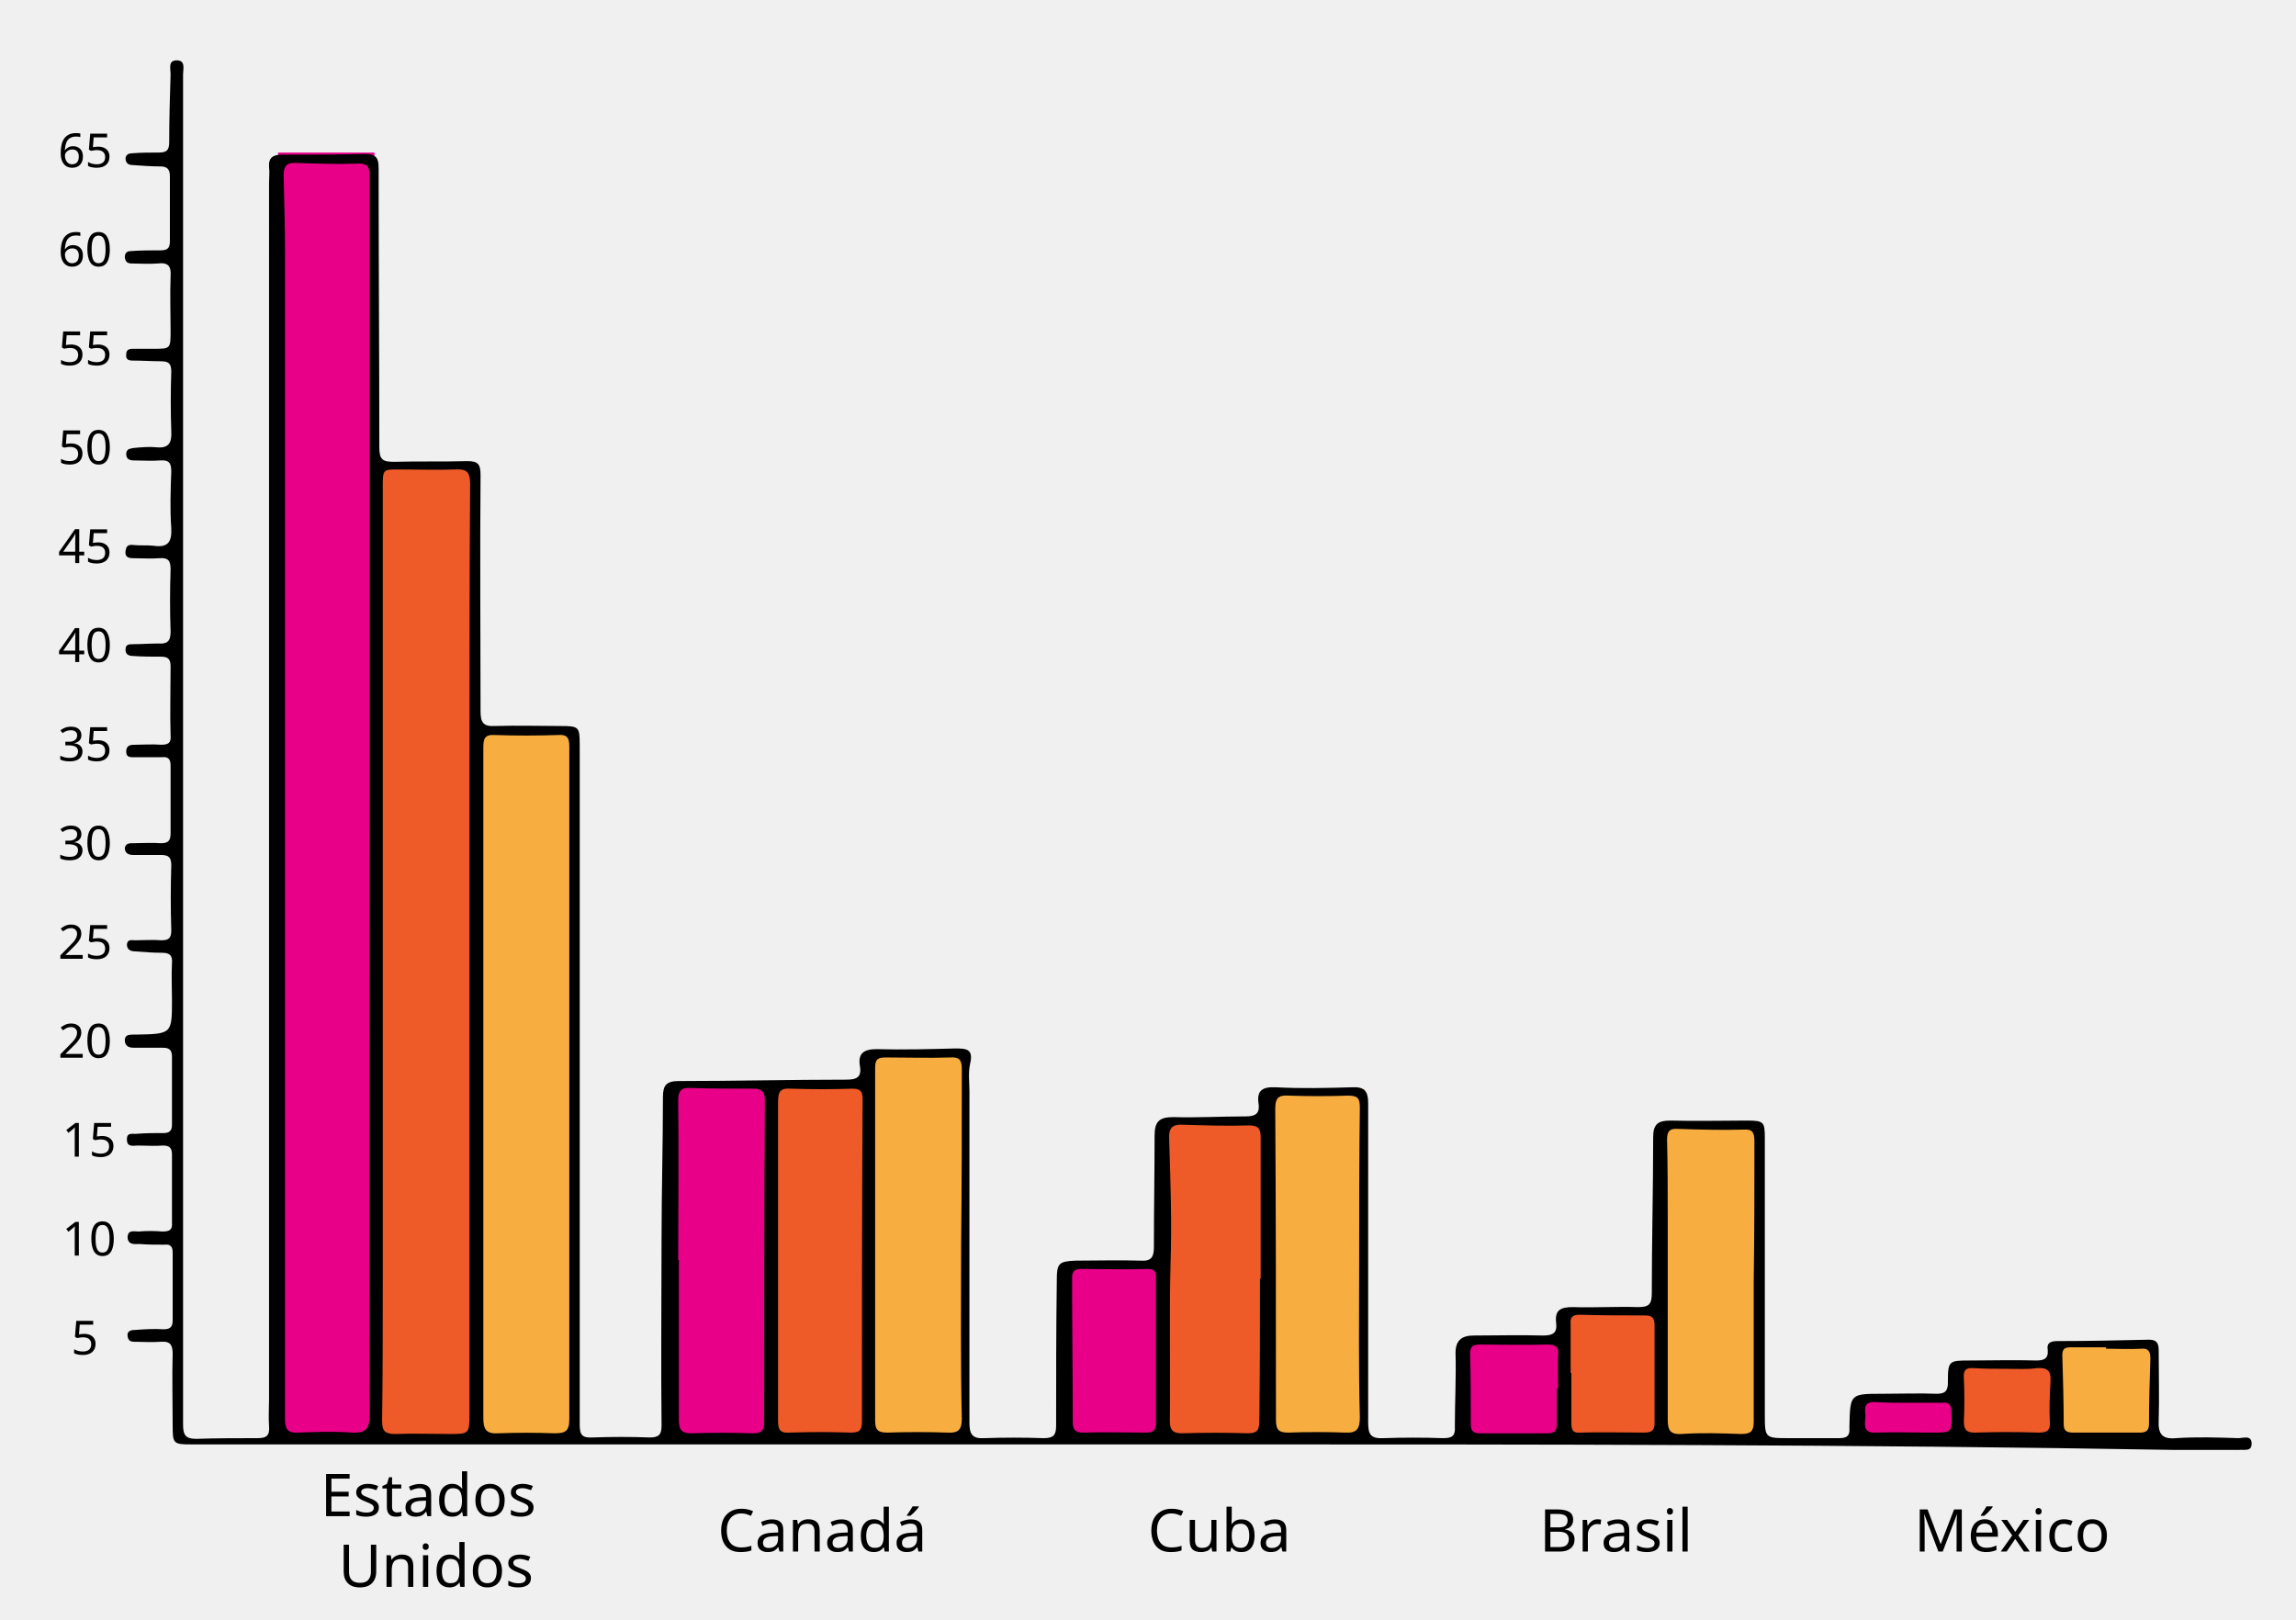
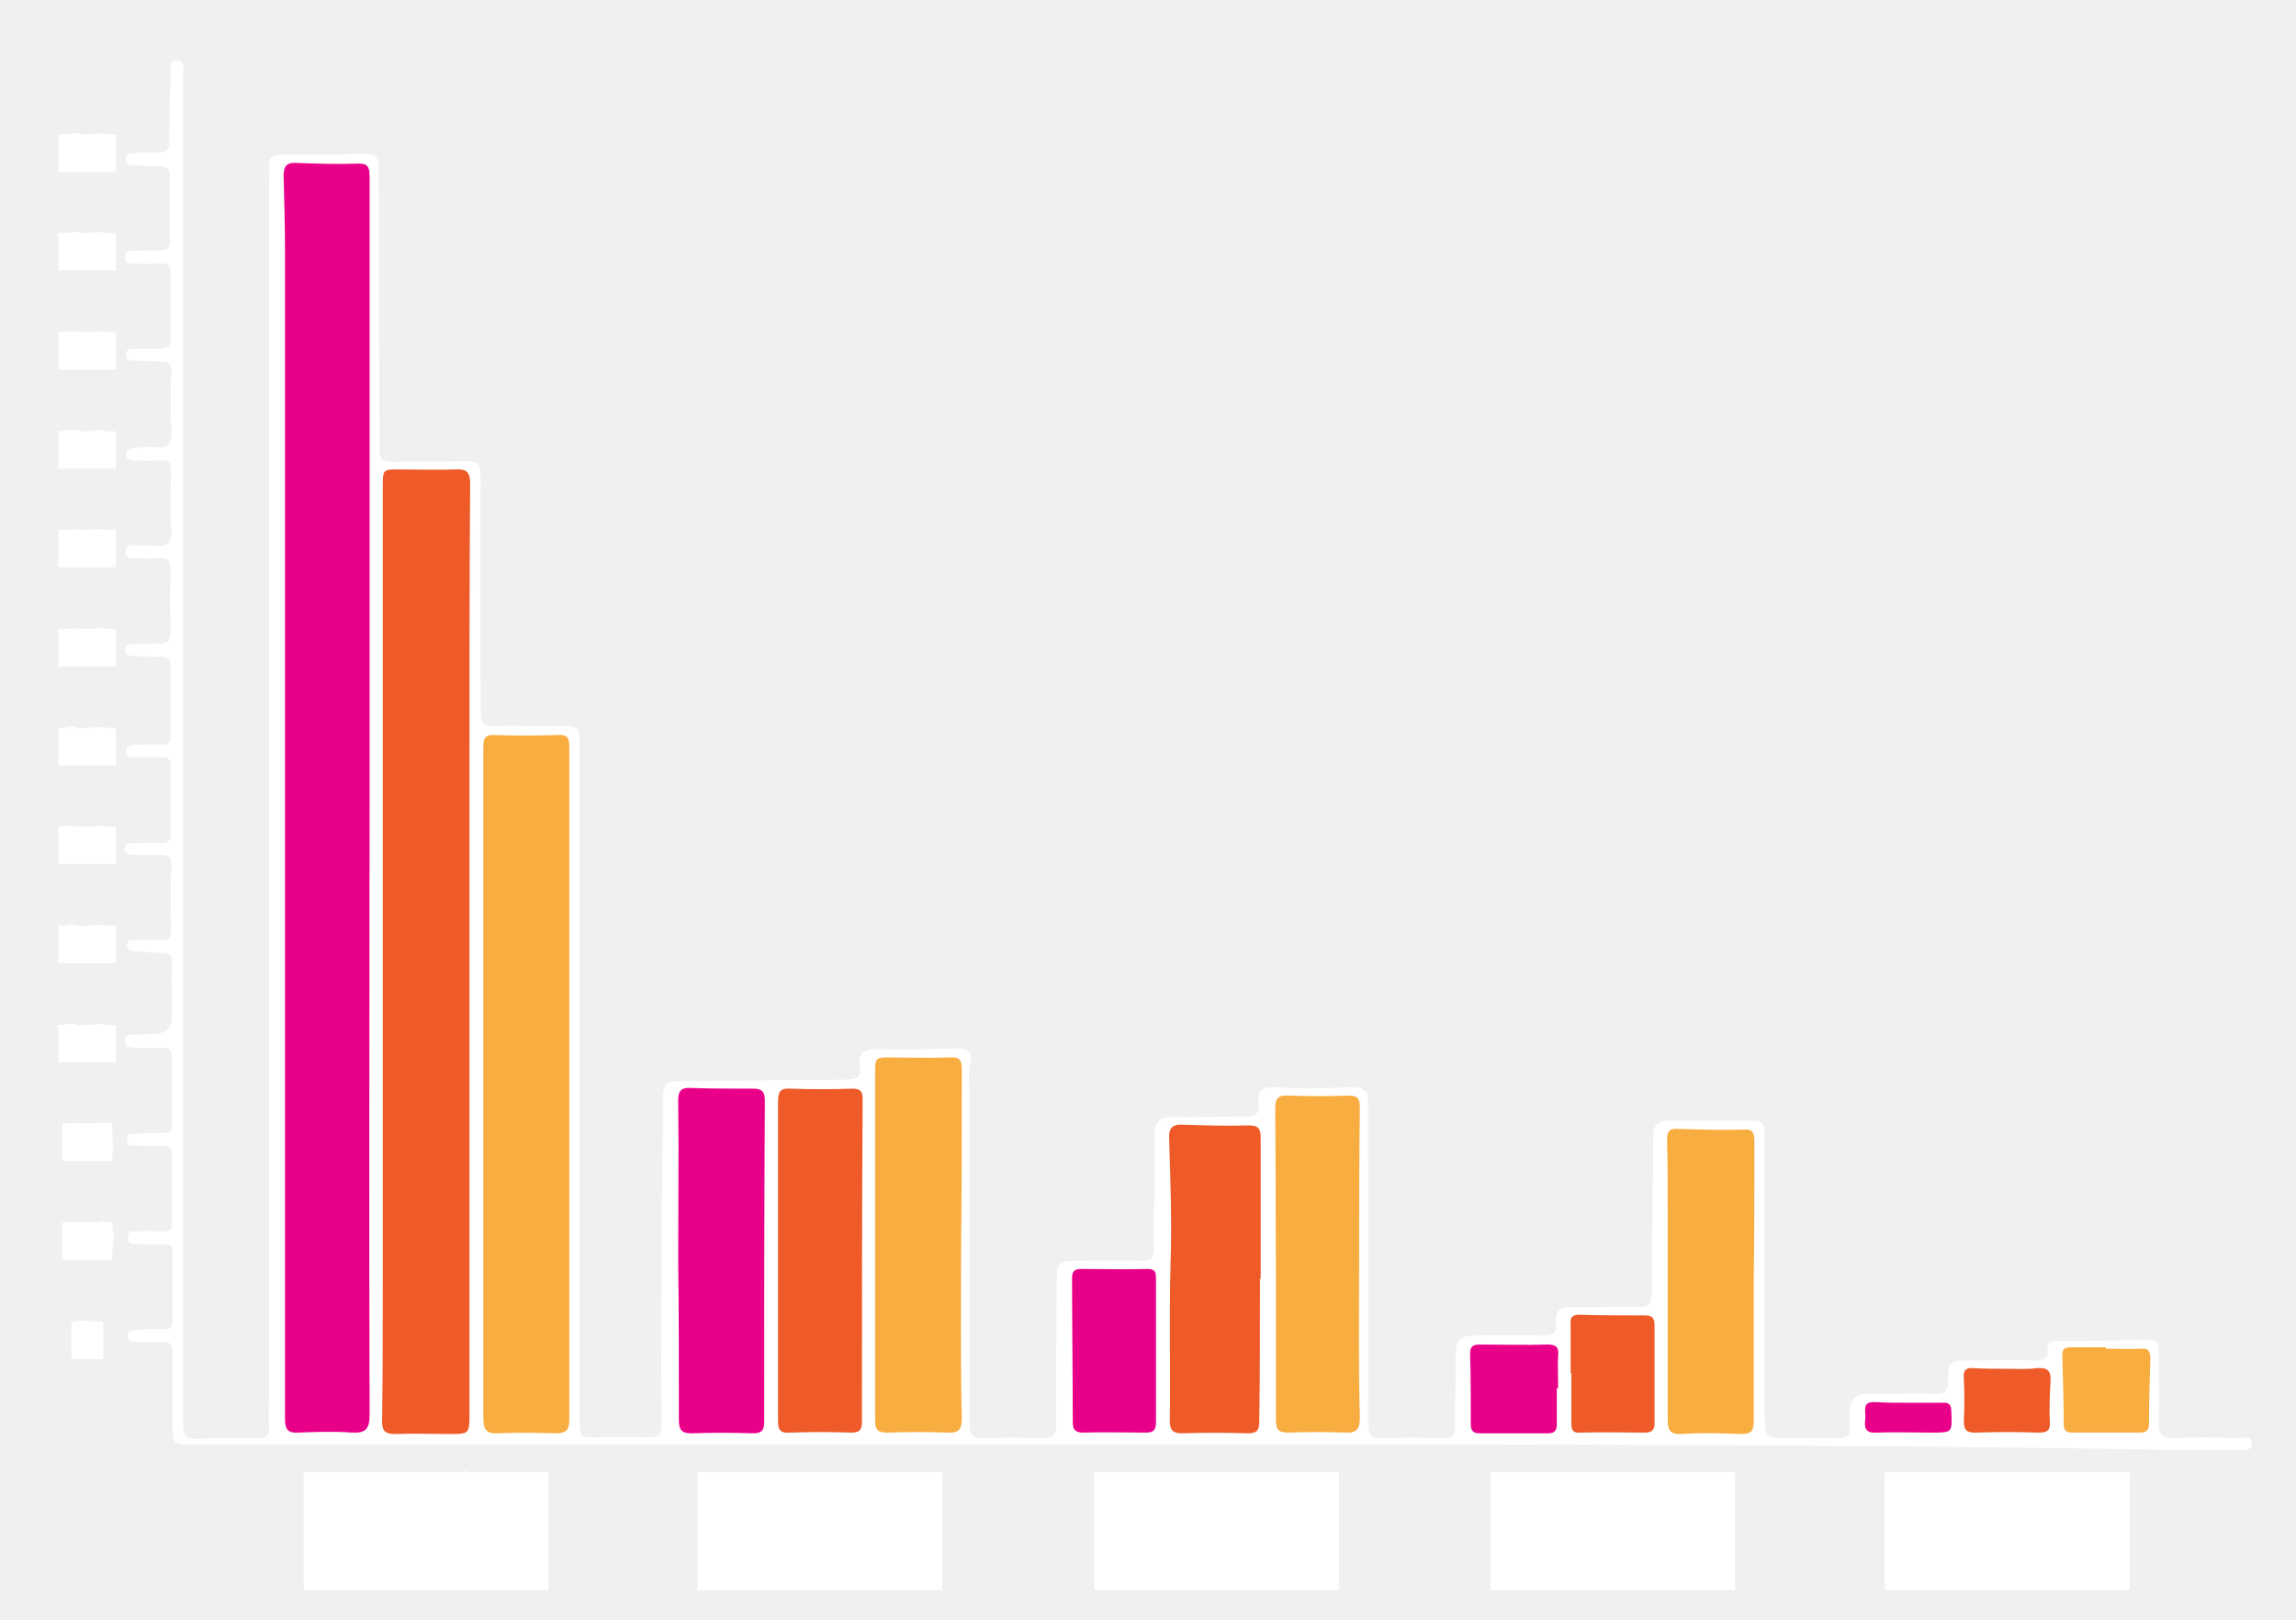
- <svg xmlns="http://www.w3.org/2000/svg" version="1.1" x="0px" y="0px" viewBox="0 0 331.1 233.6" style="enable-background:new 0 0 331.1 233.6;" xml:space="preserve">
+ <svg xmlns="http://www.w3.org/2000/svg" version="1.1" id="Layer_1" x="0px" y="0px" viewBox="0 0 331.1 233.6" style="enable-background:new 0 0 331.1 233.6;" xml:space="preserve">
  <style type="text/css">
	.st0{fill:#E90089;}
	.st1{fill:#EE5A28;}
	.st2{fill:#F8AD40;}
- 	.st3{fill:none;}
+ 	.st3{fill:#FFFFFF;}
	.st4{font-family:'FormaDJRDisplay-Bold';}
	.st5{font-size:6.809px;}
	.st6{font-size:8.511px;}
</style>
-   <g id="Layer_2">
-     <rect x="40.1" y="22" class="st0" width="13.9" height="185.2" />
+   <g id="Layer_2_00000029026447400755244830000006544653064314325436_">
+     <rect x="40.1" y="23" class="st0" width="13.9" height="184.2" />
    <rect x="54" y="66.9" class="st1" width="14.8" height="140.3" />
    <rect x="68.8" y="105.1" class="st2" width="14.4" height="102.2" />
    <rect x="96.9" y="156.2" class="st0" width="14.3" height="51.7" />
    <rect x="111.2" y="156.2" class="st1" width="14" height="51.1" />
    <rect x="125.3" y="151.4" class="st2" width="14.2" height="55.8" />
    <rect x="153.7" y="182.2" class="st0" width="14.1" height="25.1" />
    <rect x="168" y="161.3" class="st1" width="14.9" height="46" />
    <rect x="182.9" y="157.1" class="st2" width="13.9" height="50.2" />
    <rect x="211" y="193.3" class="st0" width="14.5" height="14" />
    <rect x="225.5" y="188.7" class="st1" width="14.2" height="18.7" />
    <rect x="239.7" y="162.2" class="st2" width="14.2" height="45.2" />
    <rect x="268.4" y="201.9" class="st0" width="13.6" height="5" />
    <rect x="282" y="197.1" class="st1" width="14.9" height="10.3" />
    <rect x="296.8" y="193.6" class="st2" width="13.8" height="13.8" />
  </g>
-   <g id="Layer_1">
+   <g id="Layer_1_00000176721577552767581490000006123784158554380472_">
    <g>
-       <path d="M175.3,208.3c-49.2,0-98.5,0-147.7,0c-2.6,0-2.7-0.1-2.7-2.7c0-3.5-0.1-7,0-10.4c0-1.4-0.5-1.8-1.7-1.7    c-1.3,0.1-2.5,0-3.8,0c-0.5,0-0.9-0.1-1-0.8c-0.1-0.7,0.4-0.9,1-0.9c1.4-0.1,2.8-0.2,4.2-0.1c1,0,1.3-0.4,1.3-1.3    c0-3.3,0-6.6,0-9.8c0-0.9-0.4-1.2-1.2-1.1c-1.2,0-2.4,0-3.6-0.1c-0.6,0-1.6,0.2-1.7-0.9c0-1.2,0.9-0.9,1.6-0.9    c1.1-0.1,2.3-0.1,3.4,0c1,0,1.5-0.2,1.4-1.3c0-3.3,0-6.6,0-9.8c0-1-0.4-1.3-1.3-1.3c-1.2,0.1-2.4,0-3.6,0c-0.7,0-1.6,0.3-1.6-0.9    c0-1.1,0.9-0.7,1.5-0.8c1.3-0.1,2.5-0.1,3.8-0.1c0.8,0,1.2-0.3,1.2-1.2c0-3.3,0-6.6,0-9.8c0-1-0.4-1.3-1.3-1.3c-1.4,0-2.8,0-4.2,0    c-0.8,0-1.3-0.3-1.3-1.1c0-0.8,0.7-0.8,1.3-0.8c0.1,0,0.3,0,0.4,0c5.1-0.1,5.1-0.1,5.1-5.1c0-1.7-0.1-3.5,0-5.2    c0.1-1.2-0.4-1.5-1.5-1.5c-1.3,0-2.5-0.1-3.8-0.2c-0.6,0-1.2-0.2-1.2-1c0.1-0.8,0.7-0.6,1.2-0.6c1.3,0,2.5-0.1,3.8,0    c1,0,1.4-0.3,1.4-1.4c-0.1-3.1-0.1-6.3,0-9.4c0-1.2-0.4-1.5-1.5-1.5c-1.3,0-2.7,0-4,0c-0.7,0-1.2-0.3-1.2-1    c0.1-0.7,0.7-0.7,1.2-0.7c1.3,0,2.7-0.1,4,0c1,0,1.4-0.3,1.4-1.4c0-3.3,0-6.6,0-9.8c0-1-0.4-1.3-1.3-1.2c-1.3,0-2.5,0-3.8,0    c-0.6,0-1.3,0.1-1.3-0.8c0-1,0.7-1,1.4-1c1.2,0,2.4-0.1,3.6,0c1,0,1.5-0.2,1.4-1.3c-0.1-3.3,0-6.7,0-10c0-1.1-0.4-1.4-1.4-1.4    c-1.3,0-2.7,0-4-0.1c-0.6,0-1.1-0.2-1.1-0.9c0-0.8,0.5-0.8,1.1-0.8c1.2,0,2.4-0.1,3.6-0.1c1.3,0.1,1.8-0.3,1.8-1.7    c-0.1-3-0.1-6,0-9c0-1.3-0.4-1.7-1.6-1.6c-1.3,0.1-2.5,0-3.8,0c-0.7,0-1.2-0.2-1.1-1c0.1-0.8,0.4-1,1.2-0.9c0.9,0.1,1.9,0,2.8,0.1    c2,0.3,2.7-0.4,2.6-2.5c-0.2-2.7-0.1-5.5,0-8.2c0-1.2-0.3-1.7-1.6-1.6c-1.3,0.1-2.5,0-3.8,0c-0.6,0-1.1-0.2-1.1-0.9    c0-0.8,0.6-0.8,1.1-0.9c1.1-0.1,2.2-0.2,3.2-0.1c1.8,0.2,2.3-0.6,2.2-2.3c-0.1-2.9-0.1-5.8,0-8.6c0-1.2-0.4-1.5-1.5-1.5    c-1.3,0-2.7-0.1-4-0.1c-0.6,0-1.1-0.1-1-0.9c0-0.8,0.6-0.8,1.1-0.8c0.9,0,1.9,0,2.8,0c2.5,0,2.5,0,2.5-2.6c0-2.6-0.1-5.2,0-7.8    c0.1-1.5-0.3-2.1-1.9-1.9c-1.2,0.1-2.4,0-3.6,0c-0.6,0-1-0.1-1.1-0.9c0-0.8,0.5-0.9,1-0.9c1.4-0.1,2.8-0.1,4.2-0.1    c0.9,0,1.3-0.3,1.3-1.3c0-3.1,0-6.3,0-9.4c0-1-0.4-1.4-1.4-1.4c-1.3,0-2.7-0.1-4-0.2c-0.6,0-1-0.3-1-1c0.1-0.6,0.6-0.7,1-0.7    c1.3-0.1,2.5-0.1,3.8-0.1c1.1,0,1.5-0.3,1.5-1.5c0-3.3,0.1-6.6,0.2-9.8c0-0.8-0.4-2,0.9-2c1.3,0,0.9,1.3,0.9,2c0,25,0,50,0,75.1    c0,39.9,0,79.7,0,119.6c0,1.5,0.3,2.1,1.9,2.1c2.9-0.1,5.9-0.1,8.8-0.1c1.3,0,1.8-0.3,1.7-1.7c-0.1-1.3,0-2.7,0-4    c0-58.5,0-116.9,0-175.4c0-0.7,0.1-1.5,0-2.2c-0.1-1.4,0.6-1.8,1.9-1.8c4,0,8,0,12-0.1c1.6,0,1.9,0.7,1.9,2    c0,13.4,0.1,26.9,0.1,40.3c0,1.8,0.5,2.1,2.1,2.1c3.5-0.1,7.1,0,10.6-0.1c1.5,0,1.9,0.4,1.9,2c-0.1,11.4,0,22.7,0,34.1    c0,1.6,0.4,2.2,2.1,2.1c3.1-0.1,6.3,0,9.4,0c2.7,0,2.8,0.1,2.8,2.8c0,21.1,0,42.1,0,63.2c0,11.6,0,23.1,0,34.7    c0,1.5,0.3,2,1.9,1.9c2.7-0.1,5.5-0.1,8.2,0c1.3,0,1.7-0.4,1.7-1.7c-0.1-9,0-17.9,0-26.9c0-6.8,0.2-13.6,0.2-20.5    c0-1.7,0.5-2.3,2.3-2.3c8,0,16-0.2,24.1-0.2c1.5,0,2.3-0.3,2-2c-0.3-1.8,0.6-2.4,2.4-2.4c3.8,0.1,7.6,0,11.4-0.1    c1.6,0,2.6,0.1,2.1,2.2c-0.3,1.3-0.1,2.7-0.1,4c0,15.9,0,31.8,0,47.8c0,1.6,0.4,2.3,2.1,2.2c2.9-0.1,5.7-0.1,8.6,0    c1.4,0,1.8-0.4,1.8-1.8c0-7,0-14,0.1-21.1c0-2.3,0.3-2.6,2.7-2.7c3.1,0,6.3-0.1,9.4,0c1.5,0.1,1.9-0.5,1.9-1.9    c0-5.4,0.1-10.7,0.1-16.1c0-2,0.6-2.7,2.7-2.7c3.5,0.1,6.9-0.1,10.4-0.1c1.3,0,2.1-0.3,1.9-1.8c-0.3-1.9,0.5-2.5,2.5-2.4    c3.7,0.2,7.4,0.1,11,0c1.8-0.1,2.3,0.6,2.3,2.3c0,15.3,0,30.6,0,46c0,1.7,0.3,2.4,2.2,2.3c2.9-0.1,5.7-0.1,8.6,0    c1.3,0,1.8-0.3,1.7-1.7c0-3.5,0.2-7.1,0.1-10.6c0-1.8,0.9-2.5,2.6-2.5c3.3,0,6.7-0.1,10,0c1.5,0,2.1-0.4,1.9-1.9    c-0.2-1.8,0.7-2.2,2.4-2.2c3.1,0.1,6.3-0.1,9.4,0c1.6,0,2-0.4,2-2c0-7.5,0.2-15,0.2-22.5c0-1.9,0.7-2.4,2.5-2.4    c3.7,0.1,7.3,0,11,0c2.5,0,2.6,0.2,2.6,2.6c0,13.2,0,26.5,0,39.7c0,3.5,0,3.5,3.5,3.5c2.4,0,4.8,0,7.2,0c1.1,0,1.6-0.3,1.5-1.5    c0-0.1,0-0.1,0-0.2c0.1-4.7,0.1-4.7,4.8-4.7c2.6,0,5.2-0.1,7.8,0c1.2,0,1.6-0.4,1.6-1.6c0-3.2,0.1-3.2,3.3-3.2    c3.1,0,6.3-0.1,9.4,0c1.1,0,1.8-0.2,1.7-1.5c-0.2-1.1,0.5-1.3,1.4-1.3c4.4,0,8.8-0.1,13.2-0.2c1.2,0,1.4,0.6,1.4,1.6    c0,3.3,0.1,6.7,0,10c-0.1,1.9,0.4,2.8,2.5,2.6c3-0.2,6-0.1,9,0c0.7,0,1.9-0.5,1.9,0.8c0,1.2-1.1,0.8-1.9,0.9c-3,0-6,0-9,0    C268.1,208.3,221.7,208.3,175.3,208.3z M53.3,115.2c0-14.4,0-28.8,0-43.1c0-15.5,0-31,0-46.6c0-1.5-0.3-2-1.9-1.9    c-2.9,0.1-5.7,0-8.6-0.1c-1.4-0.1-1.9,0.4-1.9,1.8c0.1,3.7,0.2,7.5,0.2,11.2c0,42.8,0,85.6,0,128.4c0,13.2,0,26.5,0,39.7    c0,1.4,0.3,2.1,1.9,2c2.6-0.1,5.2-0.2,7.8,0c2,0.1,2.5-0.6,2.5-2.6C53.2,174.4,53.3,144.8,53.3,115.2z M67.7,137    C67.7,137,67.7,137,67.7,137c0-9.1,0-18.2,0-27.3c0-13.3,0-26.6,0.1-39.9c0-1.7-0.5-2.2-2.1-2.1c-2.7,0.1-5.3,0-8,0    c-2.5,0-2.5-0.1-2.5,2.6c0,37.9,0,75.8,0,113.8c0,6.9,0,13.8-0.1,20.7c0,1.5,0.3,2,1.9,2c2.6-0.1,5.2,0,7.8,0c2.8,0,2.9,0,2.9-2.8    C67.7,181.6,67.7,159.3,67.7,137z M69.7,155.9C69.7,155.9,69.7,155.9,69.7,155.9c0,16.2,0,32.4,0,48.6c0,1.6,0.4,2.3,2.1,2.2    c2.7-0.1,5.5-0.1,8.2,0c1.5,0,2.1-0.3,2.1-2c0-32.4,0-64.7,0-97.1c0-1.4-0.5-1.7-1.7-1.6c-3,0.1-6,0.1-9,0    c-1.5-0.1-1.7,0.5-1.7,1.8C69.7,123.8,69.7,139.8,69.7,155.9z M138.6,179.5C138.6,179.5,138.6,179.5,138.6,179.5    c0.1-8.4,0.1-16.8,0.1-25.3c0-1.3-0.3-1.8-1.7-1.7c-3.1,0.1-6.1,0-9.2,0c-1.2,0-1.6,0.2-1.6,1.5c0,17,0,34,0,50.9    c0,1.4,0.5,1.7,1.8,1.7c2.9-0.1,5.7-0.1,8.6,0c1.6,0.1,2.1-0.4,2.1-2C138.5,196.2,138.6,187.9,138.6,179.5z M97.8,181.7    c0,0,0.1,0,0.1,0c0,7.7,0,15.4,0,23.1c0,1.4,0.4,1.9,1.8,1.9c2.9-0.1,5.9-0.1,8.8,0c1.1,0,1.7-0.2,1.7-1.6c0-15.5,0-30.9,0.1-46.4    c0-1.2-0.4-1.7-1.6-1.7c-3,0-6,0-9-0.1c-1.5-0.1-1.9,0.4-1.9,1.9C97.9,166.4,97.8,174.1,97.8,181.7z M112.2,181.6    c0,7.8,0,15.5,0,23.3c0,1.3,0.3,1.8,1.7,1.7c2.9-0.1,5.9-0.1,8.8,0c1.2,0,1.6-0.3,1.6-1.6c0-15.5,0-31,0.1-46.5    c0-1.2-0.4-1.5-1.5-1.5c-2.9,0.1-5.9,0.1-8.8,0c-1.5-0.1-1.9,0.3-1.9,1.9C112.2,166.5,112.2,174.1,112.2,181.6z M181.7,184.4    c0,0,0.1,0,0.1,0c0-6.8,0-13.6,0-20.4c0-1.3-0.4-1.7-1.7-1.7c-3.1,0.1-6.3,0-9.4-0.1c-1.6-0.1-2.2,0.4-2.1,2.1    c0.2,6,0.4,12,0.2,18c-0.2,7.5,0,15.1-0.1,22.6c0,1.3,0.4,1.8,1.7,1.8c3.2-0.1,6.4-0.1,9.6,0c1.4,0,1.6-0.6,1.6-1.8    C181.7,198,181.7,191.2,181.7,184.4z M196,182.4C196,182.4,196,182.4,196,182.4c0-7.6,0-15.1,0.1-22.7c0-1.3-0.3-1.7-1.7-1.7    c-2.9,0.1-5.7,0.1-8.6,0c-1.5-0.1-1.9,0.4-1.9,1.9c0.1,15,0.1,29.9,0.1,44.9c0,1.5,0.5,1.8,1.8,1.8c2.7-0.1,5.5-0.1,8.2,0    c1.7,0.1,2.1-0.6,2.1-2.2C195.9,197.1,196,189.8,196,182.4z M252.9,184.8C253,184.8,253,184.8,252.9,184.8    c0.1-6.7,0.1-13.5,0.1-20.2c0-1.3-0.3-1.8-1.6-1.7c-3.1,0.1-6.3,0-9.4-0.1c-1.3-0.1-1.6,0.4-1.6,1.6c0.1,3.7,0.1,7.5,0.1,11.2    c0,9.7,0,19.4,0,29.1c0,1.5,0.3,2.2,2,2.1c2.9-0.2,5.7-0.1,8.6,0c1.4,0,1.8-0.4,1.8-1.8C252.9,198.2,252.9,191.5,252.9,184.8z     M166.7,194.9C166.7,194.9,166.7,194.9,166.7,194.9c0-3.5,0-6.9,0-10.4c0-0.9,0-1.5-1.2-1.5c-3.2,0.1-6.4,0-9.6,0    c-1,0-1.3,0.4-1.3,1.3c0,6.9,0.1,13.9,0.1,20.8c0,1.1,0.4,1.5,1.5,1.5c3-0.1,6,0,9,0c1.1,0,1.5-0.3,1.5-1.5    C166.7,201.7,166.7,198.3,166.7,194.9z M226.5,198c0,0,0.1,0,0.1,0c0,2.4,0,4.8,0,7.2c0,1,0.2,1.5,1.3,1.4c3.1-0.1,6.1,0,9.2,0    c0.9,0,1.5-0.2,1.5-1.3c0-4.7,0-9.5,0-14.2c0-1.1-0.4-1.4-1.4-1.4c-3.1,0-6.3,0-9.4-0.1c-1.1,0-1.4,0.4-1.3,1.4    C226.5,193.3,226.5,195.7,226.5,198z M224.5,200.2c0.1,0,0.1,0,0.2,0c0-1.6-0.1-3.2,0-4.8c0.1-1.1-0.3-1.5-1.5-1.5    c-3.3,0.1-6.5,0-9.8,0c-1,0-1.4,0.3-1.4,1.3c0.1,3.4,0.1,6.8,0.1,10.2c0,1,0.4,1.3,1.3,1.3c3.3,0,6.5,0,9.8,0    c0.9,0,1.3-0.3,1.3-1.3C224.5,203.6,224.5,201.9,224.5,200.2z M303.7,194.5c0-0.1,0-0.1,0-0.2c-1.7,0-3.3,0-5,0    c-0.8,0-1.3,0.1-1.3,1.1c0.1,3.3,0.2,6.7,0.2,10c0,1,0.5,1.2,1.4,1.2c3.2,0,6.4,0,9.6,0c1,0,1.3-0.4,1.3-1.3    c0-3.1,0.1-6.3,0.2-9.4c0-1-0.3-1.5-1.3-1.4C307.1,194.6,305.4,194.5,303.7,194.5z M289.4,197.4    C289.4,197.4,289.4,197.4,289.4,197.4c-1.6,0-3.2,0-4.8-0.1c-1.2-0.1-1.5,0.4-1.4,1.5c0.1,2.1,0.1,4.1,0,6.2    c0,1.2,0.4,1.6,1.6,1.6c3.1-0.1,6.1-0.1,9.2,0c1.2,0,1.7-0.3,1.6-1.6c-0.1-1.9,0-3.9,0.1-5.8c0.1-1.6-0.5-2-2-1.9    C292.4,197.5,290.9,197.4,289.4,197.4z M275.4,202.3C275.4,202.3,275.4,202.3,275.4,202.3c-1.7,0-3.3,0-5-0.1    c-2-0.1-1.3,1.4-1.4,2.3c-0.1,1-0.3,2.2,1.5,2.1c2.7-0.1,5.3,0,8,0c3.1,0,3,0,2.9-3c0-1.1-0.4-1.4-1.4-1.3    C278.5,202.3,276.9,202.3,275.4,202.3z" />
+       <path class="st3" d="M175.3,208.3c-49.2,0-98.5,0-147.7,0c-2.6,0-2.7-0.1-2.7-2.7c0-3.5-0.1-7,0-10.4c0-1.4-0.5-1.8-1.7-1.7    c-1.3,0.1-2.5,0-3.8,0c-0.5,0-0.9-0.1-1-0.8s0.4-0.9,1-0.9c1.4-0.1,2.8-0.2,4.2-0.1c1,0,1.3-0.4,1.3-1.3c0-3.3,0-6.6,0-9.8    c0-0.9-0.4-1.2-1.2-1.1c-1.2,0-2.4,0-3.6-0.1c-0.6,0-1.6,0.2-1.7-0.9c0-1.2,0.9-0.9,1.6-0.9c1.1-0.1,2.3-0.1,3.4,0    c1,0,1.5-0.2,1.4-1.3c0-3.3,0-6.6,0-9.8c0-1-0.4-1.3-1.3-1.3c-1.2,0.1-2.4,0-3.6,0c-0.7,0-1.6,0.3-1.6-0.9c0-1.1,0.9-0.7,1.5-0.8    c1.3-0.1,2.5-0.1,3.8-0.1c0.8,0,1.2-0.3,1.2-1.2c0-3.3,0-6.6,0-9.8c0-1-0.4-1.3-1.3-1.3c-1.4,0-2.8,0-4.2,0    c-0.8,0-1.3-0.3-1.3-1.1s0.7-0.8,1.3-0.8c0.1,0,0.3,0,0.4,0c5.1-0.1,5.1-0.1,5.1-5.1c0-1.7-0.1-3.5,0-5.2c0.1-1.2-0.4-1.5-1.5-1.5    c-1.3,0-2.5-0.1-3.8-0.2c-0.6,0-1.2-0.2-1.2-1c0.1-0.8,0.7-0.6,1.2-0.6c1.3,0,2.5-0.1,3.8,0c1,0,1.4-0.3,1.4-1.4    c-0.1-3.1-0.1-6.3,0-9.4c0-1.2-0.4-1.5-1.5-1.5c-1.3,0-2.7,0-4,0c-0.7,0-1.2-0.3-1.2-1c0.1-0.7,0.7-0.7,1.2-0.7c1.3,0,2.7-0.1,4,0    c1,0,1.4-0.3,1.4-1.4c0-3.3,0-6.6,0-9.8c0-1-0.4-1.3-1.3-1.2c-1.3,0-2.5,0-3.8,0c-0.6,0-1.3,0.1-1.3-0.8c0-1,0.7-1,1.4-1    c1.2,0,2.4-0.1,3.6,0c1,0,1.5-0.2,1.4-1.3c-0.1-3.3,0-6.7,0-10c0-1.1-0.4-1.4-1.4-1.4c-1.3,0-2.7,0-4-0.1c-0.6,0-1.1-0.2-1.1-0.9    c0-0.8,0.5-0.8,1.1-0.8c1.2,0,2.4-0.1,3.6-0.1c1.3,0.1,1.8-0.3,1.8-1.7c-0.1-3-0.1-6,0-9c0-1.3-0.4-1.7-1.6-1.6    c-1.3,0.1-2.5,0-3.8,0c-0.7,0-1.2-0.2-1.1-1s0.4-1,1.2-0.9c0.9,0.1,1.9,0,2.8,0.1c2,0.3,2.7-0.4,2.6-2.5c-0.2-2.7-0.1-5.5,0-8.2    c0-1.2-0.3-1.7-1.6-1.6c-1.3,0.1-2.5,0-3.8,0c-0.6,0-1.1-0.2-1.1-0.9c0-0.8,0.6-0.8,1.1-0.9c1.1-0.1,2.2-0.2,3.2-0.1    c1.8,0.2,2.3-0.6,2.2-2.3c-0.1-2.9-0.1-5.8,0-8.6c0-1.2-0.4-1.5-1.5-1.5c-1.3,0-2.7-0.1-4-0.1c-0.6,0-1.1-0.1-1-0.9    c0-0.8,0.6-0.8,1.1-0.8c0.9,0,1.9,0,2.8,0c2.5,0,2.5,0,2.5-2.6s-0.1-5.2,0-7.8c0.1-1.5-0.3-2.1-1.9-1.9c-1.2,0.1-2.4,0-3.6,0    c-0.6,0-1-0.1-1.1-0.9c0-0.8,0.5-0.9,1-0.9c1.4-0.1,2.8-0.1,4.2-0.1c0.9,0,1.3-0.3,1.3-1.3c0-3.1,0-6.3,0-9.4c0-1-0.4-1.4-1.4-1.4    c-1.3,0-2.7-0.1-4-0.2c-0.6,0-1-0.3-1-1c0.1-0.6,0.6-0.7,1-0.7c1.3-0.1,2.5-0.1,3.8-0.1c1.1,0,1.5-0.3,1.5-1.5    c0-3.3,0.1-6.6,0.2-9.8c0-0.8-0.4-2,0.9-2s0.9,1.3,0.9,2c0,25,0,50,0,75.1c0,39.9,0,79.7,0,119.6c0,1.5,0.3,2.1,1.9,2.1    c2.9-0.1,5.9-0.1,8.8-0.1c1.3,0,1.8-0.3,1.7-1.7c-0.1-1.3,0-2.7,0-4c0-58.5,0-116.9,0-175.4c0-0.7,0.1-1.5,0-2.2    c-0.1-1.4,0.6-1.8,1.9-1.8c4,0,8,0,12-0.1c1.6,0,1.9,0.7,1.9,2c0,13.4,0.1,26.9,0.1,40.3c0,1.8,0.5,2.1,2.1,2.1    c3.5-0.1,7.1,0,10.6-0.1c1.5,0,1.9,0.4,1.9,2c-0.1,11.4,0,22.7,0,34.1c0,1.6,0.4,2.2,2.1,2.1c3.1-0.1,6.3,0,9.4,0    c2.7,0,2.8,0.1,2.8,2.8c0,21.1,0,42.1,0,63.2c0,11.6,0,23.1,0,34.7c0,1.5,0.3,2,1.9,1.9c2.7-0.1,5.5-0.1,8.2,0    c1.3,0,1.7-0.4,1.7-1.7c-0.1-9,0-17.9,0-26.9c0-6.8,0.2-13.6,0.2-20.5c0-1.7,0.5-2.3,2.3-2.3c8,0,16-0.2,24.1-0.2    c1.5,0,2.3-0.3,2-2c-0.3-1.8,0.6-2.4,2.4-2.4c3.8,0.1,7.6,0,11.4-0.1c1.6,0,2.6,0.1,2.1,2.2c-0.3,1.3-0.1,2.7-0.1,4    c0,15.9,0,31.8,0,47.8c0,1.6,0.4,2.3,2.1,2.2c2.9-0.1,5.7-0.1,8.6,0c1.4,0,1.8-0.4,1.8-1.8c0-7,0-14,0.1-21.1    c0-2.3,0.3-2.6,2.7-2.7c3.1,0,6.3-0.1,9.4,0c1.5,0.1,1.9-0.5,1.9-1.9c0-5.4,0.1-10.7,0.1-16.1c0-2,0.6-2.7,2.7-2.7    c3.5,0.1,6.9-0.1,10.4-0.1c1.3,0,2.1-0.3,1.9-1.8c-0.3-1.9,0.5-2.5,2.5-2.4c3.7,0.2,7.4,0.1,11,0c1.8-0.1,2.3,0.6,2.3,2.3    c0,15.3,0,30.6,0,46c0,1.7,0.3,2.4,2.2,2.3c2.9-0.1,5.7-0.1,8.6,0c1.3,0,1.8-0.3,1.7-1.7c0-3.5,0.2-7.1,0.1-10.6    c0-1.8,0.9-2.5,2.6-2.5c3.3,0,6.7-0.1,10,0c1.5,0,2.1-0.4,1.9-1.9c-0.2-1.8,0.7-2.2,2.4-2.2c3.1,0.1,6.3-0.1,9.4,0    c1.6,0,2-0.4,2-2c0-7.5,0.2-15,0.2-22.5c0-1.9,0.7-2.4,2.5-2.4c3.7,0.1,7.3,0,11,0c2.5,0,2.6,0.2,2.6,2.6c0,13.2,0,26.5,0,39.7    c0,3.5,0,3.5,3.5,3.5c2.4,0,4.8,0,7.2,0c1.1,0,1.6-0.3,1.5-1.5c0-0.1,0-0.1,0-0.2c0.1-4.7,0.1-4.7,4.8-4.7c2.6,0,5.2-0.1,7.8,0    c1.2,0,1.6-0.4,1.6-1.6c0-3.2,0.1-3.2,3.3-3.2c3.1,0,6.3-0.1,9.4,0c1.1,0,1.8-0.2,1.7-1.5c-0.2-1.1,0.5-1.3,1.4-1.3    c4.4,0,8.8-0.1,13.2-0.2c1.2,0,1.4,0.6,1.4,1.6c0,3.3,0.1,6.7,0,10c-0.1,1.9,0.4,2.8,2.5,2.6c3-0.2,6-0.1,9,0    c0.7,0,1.9-0.5,1.9,0.8c0,1.2-1.1,0.8-1.9,0.9c-3,0-6,0-9,0C268.1,208.3,221.7,208.3,175.3,208.3z M53.3,115.2    c0-14.4,0-28.8,0-43.1c0-15.5,0-31,0-46.6c0-1.5-0.3-2-1.9-1.9c-2.9,0.1-5.7,0-8.6-0.1c-1.4-0.1-1.9,0.4-1.9,1.8    c0.1,3.7,0.2,7.5,0.2,11.2c0,42.8,0,85.6,0,128.4c0,13.2,0,26.5,0,39.7c0,1.4,0.3,2.1,1.9,2c2.6-0.1,5.2-0.2,7.8,0    c2,0.1,2.5-0.6,2.5-2.6C53.2,174.4,53.3,144.8,53.3,115.2z M67.7,137L67.7,137c0-9.1,0-18.2,0-27.3c0-13.3,0-26.6,0.1-39.9    c0-1.7-0.5-2.2-2.1-2.1c-2.7,0.1-5.3,0-8,0c-2.5,0-2.5-0.1-2.5,2.6c0,37.9,0,75.8,0,113.8c0,6.9,0,13.8-0.1,20.7    c0,1.5,0.3,2,1.9,2c2.6-0.1,5.2,0,7.8,0c2.8,0,2.9,0,2.9-2.8C67.7,181.6,67.7,159.3,67.7,137z M69.7,155.9L69.7,155.9    c0,16.2,0,32.4,0,48.6c0,1.6,0.4,2.3,2.1,2.2c2.7-0.1,5.5-0.1,8.2,0c1.5,0,2.1-0.3,2.1-2c0-32.4,0-64.7,0-97.1    c0-1.4-0.5-1.7-1.7-1.6c-3,0.1-6,0.1-9,0c-1.5-0.1-1.7,0.5-1.7,1.8C69.7,123.8,69.7,139.8,69.7,155.9z M138.6,179.5L138.6,179.5    c0.1-8.4,0.1-16.8,0.1-25.3c0-1.3-0.3-1.8-1.7-1.7c-3.1,0.1-6.1,0-9.2,0c-1.2,0-1.6,0.2-1.6,1.5c0,17,0,34,0,50.9    c0,1.4,0.5,1.7,1.8,1.7c2.9-0.1,5.7-0.1,8.6,0c1.6,0.1,2.1-0.4,2.1-2C138.5,196.2,138.6,187.9,138.6,179.5z M97.8,181.7    L97.8,181.7c0.1,7.7,0.1,15.4,0.1,23.1c0,1.4,0.4,1.9,1.8,1.9c2.9-0.1,5.9-0.1,8.8,0c1.1,0,1.7-0.2,1.7-1.6    c0-15.5,0-30.9,0.1-46.4c0-1.2-0.4-1.7-1.6-1.7c-3,0-6,0-9-0.1c-1.5-0.1-1.9,0.4-1.9,1.9C97.9,166.4,97.8,174.1,97.8,181.7z     M112.2,181.6c0,7.8,0,15.5,0,23.3c0,1.3,0.3,1.8,1.7,1.7c2.9-0.1,5.9-0.1,8.8,0c1.2,0,1.6-0.3,1.6-1.6c0-15.5,0-31,0.1-46.5    c0-1.2-0.4-1.5-1.5-1.5c-2.9,0.1-5.9,0.1-8.8,0c-1.5-0.1-1.9,0.3-1.9,1.9C112.2,166.5,112.2,174.1,112.2,181.6z M181.7,184.4h0.1    c0-6.8,0-13.6,0-20.4c0-1.3-0.4-1.7-1.7-1.7c-3.1,0.1-6.3,0-9.4-0.1c-1.6-0.1-2.2,0.4-2.1,2.1c0.2,6,0.4,12,0.2,18    c-0.2,7.5,0,15.1-0.1,22.6c0,1.3,0.4,1.8,1.7,1.8c3.2-0.1,6.4-0.1,9.6,0c1.4,0,1.6-0.6,1.6-1.8C181.7,198,181.7,191.2,181.7,184.4    z M196,182.4L196,182.4c0-7.6,0-15.1,0.1-22.7c0-1.3-0.3-1.7-1.7-1.7c-2.9,0.1-5.7,0.1-8.6,0c-1.5-0.1-1.9,0.4-1.9,1.9    c0.1,15,0.1,29.9,0.1,44.9c0,1.5,0.5,1.8,1.8,1.8c2.7-0.1,5.5-0.1,8.2,0c1.7,0.1,2.1-0.6,2.1-2.2C195.9,197.1,196,189.8,196,182.4    z M252.9,184.8C253,184.8,253,184.8,252.9,184.8c0.1-6.7,0.1-13.5,0.1-20.2c0-1.3-0.3-1.8-1.6-1.7c-3.1,0.1-6.3,0-9.4-0.1    c-1.3-0.1-1.6,0.4-1.6,1.6c0.1,3.7,0.1,7.5,0.1,11.2c0,9.7,0,19.4,0,29.1c0,1.5,0.3,2.2,2,2.1c2.9-0.2,5.7-0.1,8.6,0    c1.4,0,1.8-0.4,1.8-1.8C252.9,198.2,252.9,191.5,252.9,184.8z M166.7,194.9L166.7,194.9c0-3.5,0-6.9,0-10.4c0-0.9,0-1.5-1.2-1.5    c-3.2,0.1-6.4,0-9.6,0c-1,0-1.3,0.4-1.3,1.3c0,6.9,0.1,13.9,0.1,20.8c0,1.1,0.4,1.5,1.5,1.5c3-0.1,6,0,9,0c1.1,0,1.5-0.3,1.5-1.5    C166.7,201.7,166.7,198.3,166.7,194.9z M226.5,198h0.1c0,2.4,0,4.8,0,7.2c0,1,0.2,1.5,1.3,1.4c3.1-0.1,6.1,0,9.2,0    c0.9,0,1.5-0.2,1.5-1.3c0-4.7,0-9.5,0-14.2c0-1.1-0.4-1.4-1.4-1.4c-3.1,0-6.3,0-9.4-0.1c-1.1,0-1.4,0.4-1.3,1.4    C226.5,193.3,226.5,195.7,226.5,198z M224.5,200.2c0.1,0,0.1,0,0.2,0c0-1.6-0.1-3.2,0-4.8c0.1-1.1-0.3-1.5-1.5-1.5    c-3.3,0.1-6.5,0-9.8,0c-1,0-1.4,0.3-1.4,1.3c0.1,3.4,0.1,6.8,0.1,10.2c0,1,0.4,1.3,1.3,1.3c3.3,0,6.5,0,9.8,0    c0.9,0,1.3-0.3,1.3-1.3C224.5,203.6,224.5,201.9,224.5,200.2z M303.7,194.5c0-0.1,0-0.1,0-0.2c-1.7,0-3.3,0-5,0    c-0.8,0-1.3,0.1-1.3,1.1c0.1,3.3,0.2,6.7,0.2,10c0,1,0.5,1.2,1.4,1.2c3.2,0,6.4,0,9.6,0c1,0,1.3-0.4,1.3-1.3    c0-3.1,0.1-6.3,0.2-9.4c0-1-0.3-1.5-1.3-1.4C307.1,194.6,305.4,194.5,303.7,194.5z M289.4,197.4L289.4,197.4c-1.6,0-3.2,0-4.8-0.1    c-1.2-0.1-1.5,0.4-1.4,1.5c0.1,2.1,0.1,4.1,0,6.2c0,1.2,0.4,1.6,1.6,1.6c3.1-0.1,6.1-0.1,9.2,0c1.2,0,1.7-0.3,1.6-1.6    c-0.1-1.9,0-3.9,0.1-5.8c0.1-1.6-0.5-2-2-1.9C292.4,197.5,290.9,197.4,289.4,197.4z M275.4,202.3L275.4,202.3c-1.7,0-3.3,0-5-0.1    c-2-0.1-1.3,1.4-1.4,2.3c-0.1,1-0.3,2.2,1.5,2.1c2.7-0.1,5.3,0,8,0c3.1,0,3,0,2.9-3c0-1.1-0.4-1.4-1.4-1.3    C278.5,202.3,276.9,202.3,275.4,202.3z" />
    </g>
  </g>
  <g id="Layer_3">
    <rect x="10.3" y="190.6" class="st3" width="4.6" height="5.4" />
-     <text transform="matrix(1 0 0 1 10.2653 195.3415)" class="st4 st5">5</text>
+     <text transform="matrix(1 0 0 1 10.2653 195.3415)" class="st3 st4 st5">5</text>
    <rect x="9" y="176.3" class="st3" width="7.2" height="5.4" />
-     <text transform="matrix(1 0 0 1 8.9499 181.0739)" class="st4 st5">10</text>
+     <text transform="matrix(1 0 0 1 8.9499 181.0739)" class="st3 st4 st5">10</text>
    <rect x="9" y="162" class="st3" width="7.2" height="5.4" />
-     <text transform="matrix(1 0 0 1 8.9499 166.8063)" class="st4 st5">15</text>
+     <text transform="matrix(1 0 0 1 8.9499 166.8063)" class="st3 st4 st5">15</text>
    <rect x="8.4" y="147.8" class="st3" width="8.3" height="5.4" />
-     <text transform="matrix(1 0 0 1 8.3796 152.5388)" class="st4 st5">20</text>
+     <text transform="matrix(1 0 0 1 8.3796 152.5388)" class="st3 st4 st5">20</text>
    <rect x="8.4" y="133.5" class="st3" width="8.3" height="5.4" />
-     <text transform="matrix(1 0 0 1 8.3796 138.2712)" class="st4 st5">25</text>
+     <text transform="matrix(1 0 0 1 8.3796 138.2712)" class="st3 st4 st5">25</text>
    <rect x="8.4" y="119.2" class="st3" width="8.3" height="5.4" />
-     <text transform="matrix(1 0 0 1 8.3796 124.0036)" class="st4 st5">30</text>
+     <text transform="matrix(1 0 0 1 8.3796 124.0036)" class="st3 st4 st5">30</text>
    <rect x="8.4" y="105" class="st3" width="8.3" height="5.4" />
-     <text transform="matrix(1 0 0 1 8.3796 109.736)" class="st4 st5">35</text>
+     <text transform="matrix(1 0 0 1 8.3796 109.736)" class="st3 st4 st5">35</text>
    <rect x="8.4" y="90.7" class="st3" width="8.3" height="5.4" />
-     <text transform="matrix(1 0 0 1 8.3796 95.4684)" class="st4 st5">40</text>
+     <text transform="matrix(1 0 0 1 8.3796 95.4684)" class="st3 st4 st5">40</text>
    <rect x="8.4" y="76.4" class="st3" width="8.3" height="5.4" />
-     <text transform="matrix(1 0 0 1 8.3796 81.2009)" class="st4 st5">45</text>
+     <text transform="matrix(1 0 0 1 8.3796 81.2009)" class="st3 st4 st5">45</text>
    <rect x="8.4" y="62.2" class="st3" width="8.3" height="5.4" />
-     <text transform="matrix(1 0 0 1 8.3796 66.9333)" class="st4 st5">50</text>
+     <text transform="matrix(1 0 0 1 8.3796 66.9333)" class="st3 st4 st5">50</text>
    <rect x="8.4" y="47.9" class="st3" width="8.3" height="5.4" />
-     <text transform="matrix(1 0 0 1 8.3796 52.6652)" class="st4 st5">55</text>
+     <text transform="matrix(1 0 0 1 8.3796 52.6652)" class="st3 st4 st5">55</text>
    <rect x="8.4" y="33.6" class="st3" width="8.3" height="5.4" />
-     <text transform="matrix(1 0 0 1 8.3796 38.3976)" class="st4 st5">60</text>
+     <text transform="matrix(1 0 0 1 8.3796 38.3976)" class="st3 st4 st5">60</text>
    <rect x="8.4" y="19.4" class="st3" width="8.3" height="5.4" />
-     <text transform="matrix(1 0 0 1 8.3796 24.1301)" class="st4 st5">65</text>
+     <text transform="matrix(1 0 0 1 8.3796 24.1301)" class="st3 st4 st5">65</text>
    <rect x="43.8" y="212.3" class="st3" width="35.3" height="17" />
-     <text transform="matrix(1 0 0 1 46.1984 218.6462)">
-       <tspan x="0" y="0" class="st4 st6">Estados</tspan>
-       <tspan x="2.6" y="10.2" class="st4 st6">Unidos</tspan>
-     </text>
+     <text transform="matrix(1 0 0 1 46.1984 218.6462)" class="st3 st4 st6">Estados</text>
+     <text transform="matrix(1 0 0 1 48.7984 228.8462)" class="st3 st4 st6">Unidos</text>
    <rect x="100.6" y="212.3" class="st3" width="35.3" height="17" />
-     <text transform="matrix(1 0 0 1 103.4777 223.7531)" class="st4 st6">Canadá</text>
+     <text transform="matrix(1 0 0 1 103.4777 223.7531)" class="st3 st4 st6">Canadá</text>
    <rect x="157.8" y="212.3" class="st3" width="35.3" height="17" />
-     <text transform="matrix(1 0 0 1 165.5144 223.7531)" class="st4 st6">Cuba</text>
+     <text transform="matrix(1 0 0 1 165.5144 223.7531)" class="st3 st4 st6">Cuba</text>
    <rect x="214.9" y="212.3" class="st3" width="35.3" height="17" />
-     <text transform="matrix(1 0 0 1 221.9826 223.7531)" class="st4 st6">Brasil</text>
+     <text transform="matrix(1 0 0 1 221.9826 223.7531)" class="st3 st4 st6">Brasil</text>
    <rect x="271.8" y="212.3" class="st3" width="35.3" height="17" />
-     <text transform="matrix(1 0 0 1 276.0144 223.7531)" class="st4 st6">México</text>
+     <text transform="matrix(1 0 0 1 276.0144 223.7531)" class="st3 st4 st6">México</text>
  </g>
</svg>
